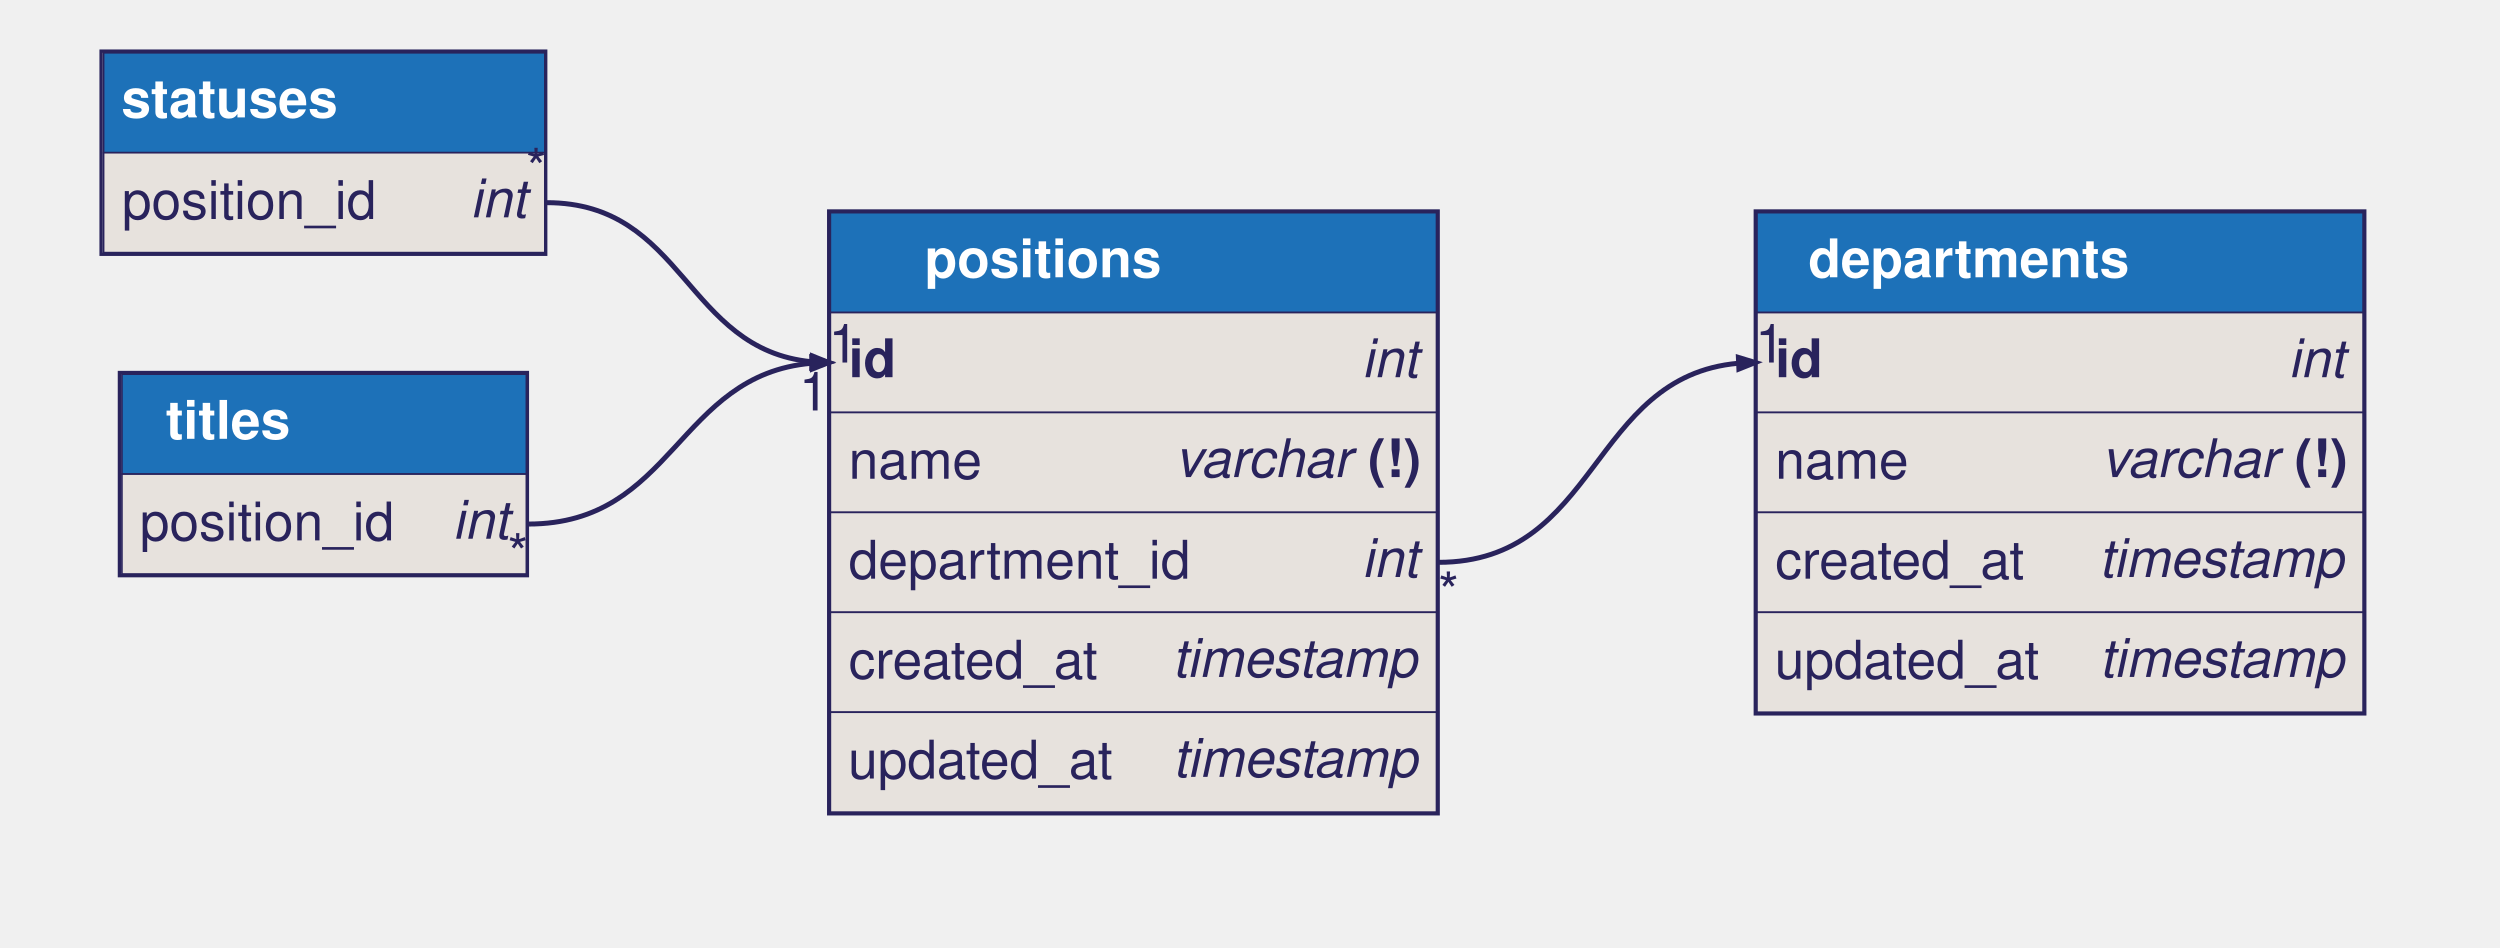
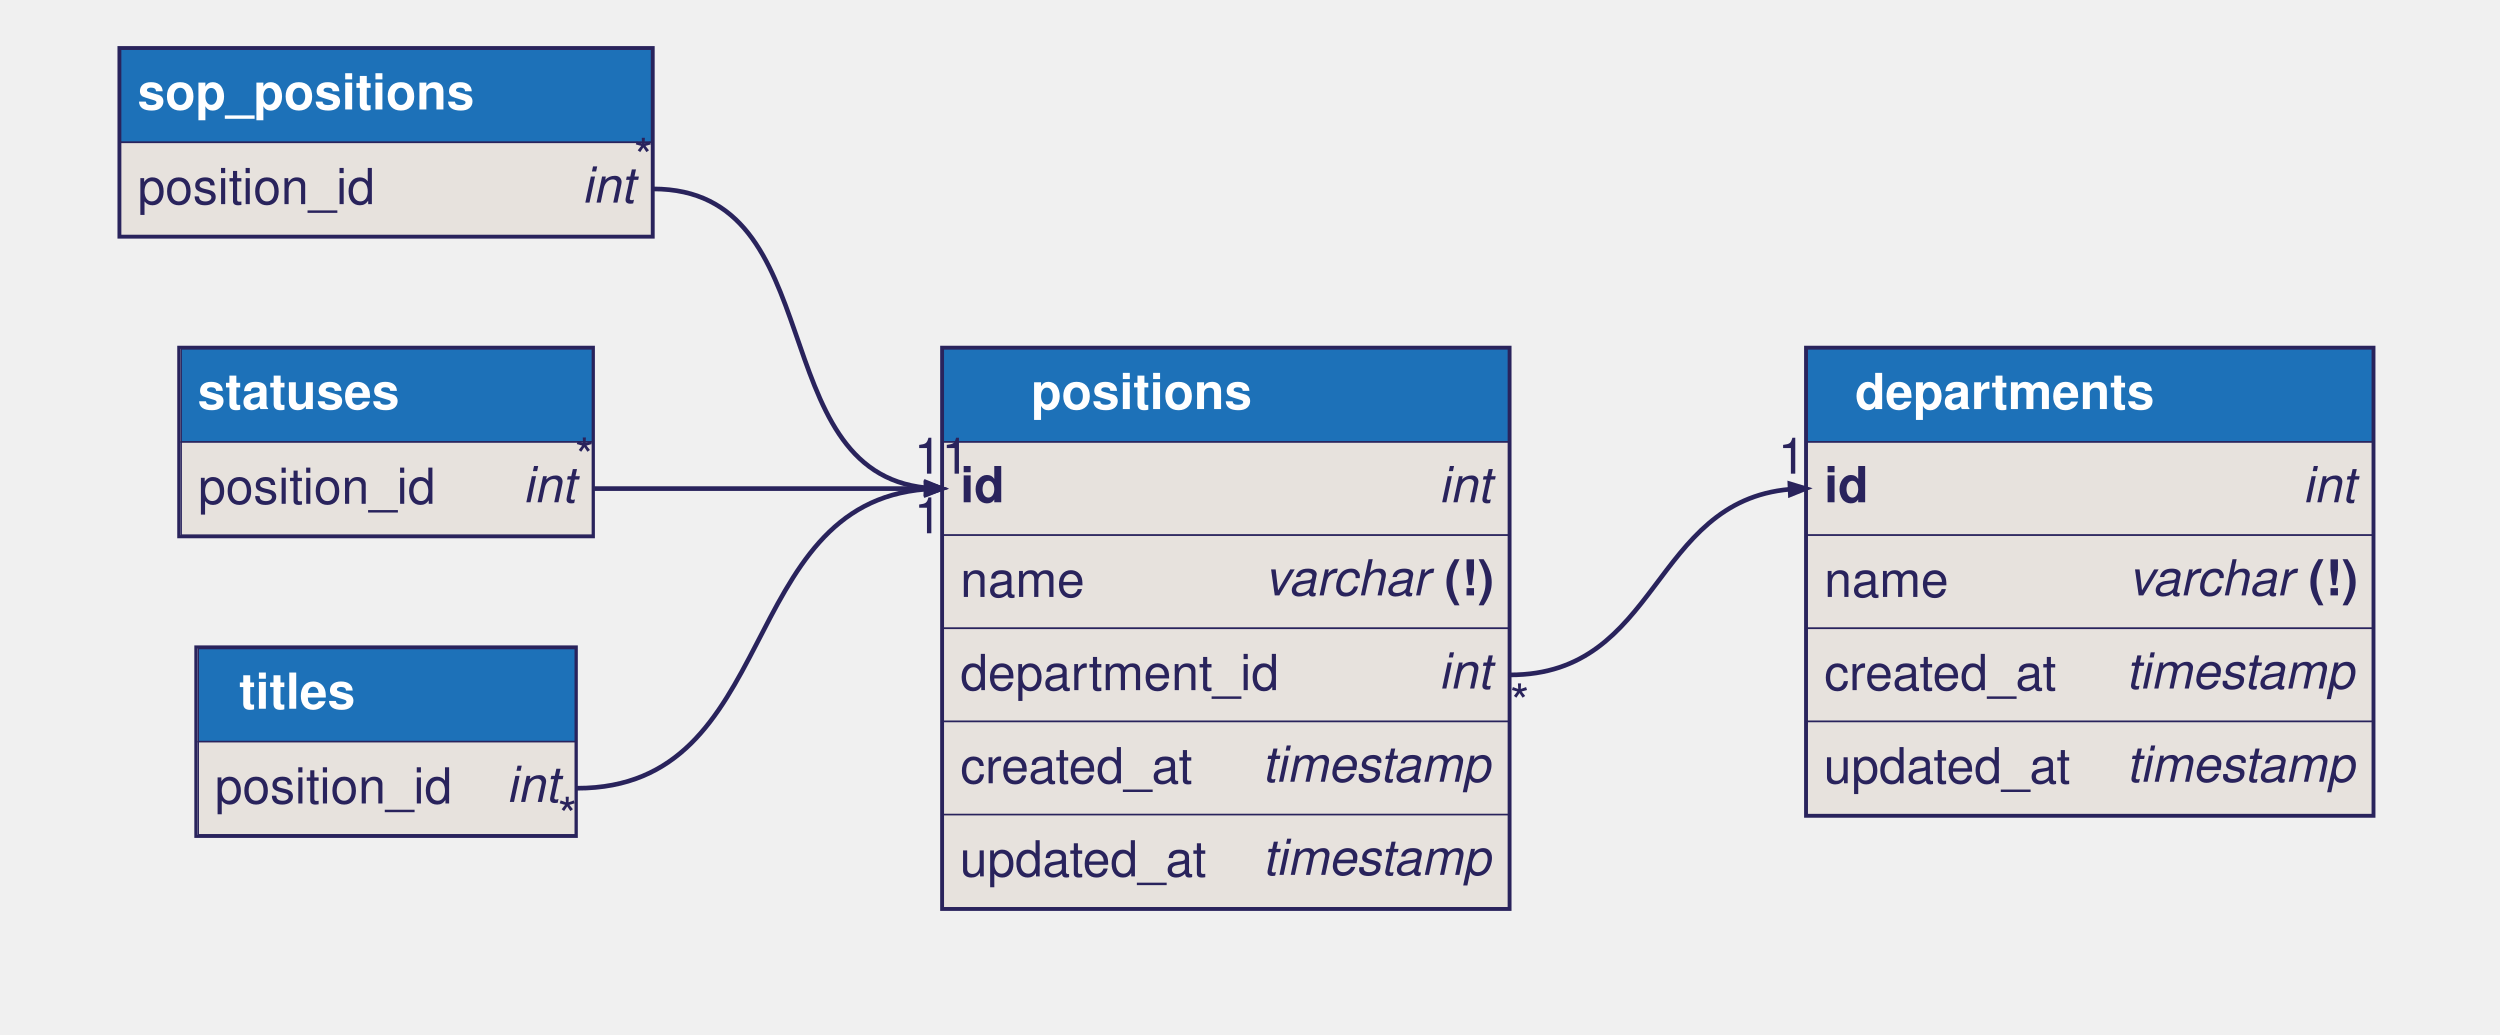
- <svg xmlns="http://www.w3.org/2000/svg" width="1501pt" height="569pt" viewBox="0.00 0.00 1501.28 569.07">
-   <g id="graph0" class="graph" transform="scale(1 1) rotate(0) translate(4 565.07)">
+ <svg xmlns="http://www.w3.org/2000/svg" width="1610pt" height="666pt" viewBox="0.00 0.00 1610.18 666.07">
+   <g id="graph0" class="graph" transform="scale(1 1) rotate(0) translate(4 662.07)">
    <g id="departments" class="node">
-       <ellipse fill="none" stroke="black" stroke-width="0" cx="1233.07" cy="-287.39" rx="260.43" ry="214.92" />
-       <polygon fill="#1d71b8" stroke="transparent" points="1051.07,-377.39 1051.07,-437.39 1415.07,-437.39 1415.07,-377.39 1051.07,-377.39" />
-       <polygon fill="none" stroke="#29235c" points="1051.07,-377.39 1051.07,-437.39 1415.07,-437.39 1415.07,-377.39 1051.07,-377.39" />
-       <text text-anchor="start" x="1081.91" y="-398.59" font-family="Helvetica,sans-Serif" font-weight="bold" font-size="32.00" fill="#ffffff">       departments       </text>
-       <polygon fill="#e7e2dd" stroke="transparent" points="1051.07,-317.39 1051.07,-377.39 1415.07,-377.39 1415.07,-317.39 1051.07,-317.39" />
-       <polygon fill="none" stroke="#29235c" points="1051.07,-317.39 1051.07,-377.39 1415.07,-377.39 1415.07,-317.39 1051.07,-317.39" />
-       <text text-anchor="start" x="1062.07" y="-338.59" font-family="Helvetica,sans-Serif" font-weight="bold" font-size="32.00" fill="#29235c">id</text>
-       <text text-anchor="start" x="1086.96" y="-338.59" font-family="Helvetica,sans-Serif" font-size="32.00" fill="#29235c">    </text>
-       <text text-anchor="start" x="1370.29" y="-338.59" font-family="Helvetica,sans-Serif" font-style="italic" font-size="32.00" fill="#29235c">int</text>
-       <polygon fill="#e7e2dd" stroke="transparent" points="1051.07,-257.39 1051.07,-317.39 1415.07,-317.39 1415.07,-257.39 1051.07,-257.39" />
-       <polygon fill="none" stroke="#29235c" points="1051.07,-257.39 1051.07,-317.39 1415.07,-317.39 1415.07,-257.39 1051.07,-257.39" />
-       <text text-anchor="start" x="1062.07" y="-277.59" font-family="Helvetica,sans-Serif" font-size="32.00" fill="#29235c">name    </text>
-       <text text-anchor="start" x="1258.31" y="-278.59" font-family="Helvetica,sans-Serif" font-style="italic" font-size="32.00" fill="#29235c">varchar</text>
-       <text text-anchor="start" x="1364.98" y="-278.59" font-family="Helvetica,sans-Serif" font-size="32.00" fill="#29235c"> </text>
-       <text text-anchor="start" x="1373.87" y="-278.59" font-family="Helvetica,sans-Serif" font-weight="bold" font-size="32.00" fill="#29235c">(!)</text>
-       <polygon fill="#e7e2dd" stroke="transparent" points="1051.07,-197.39 1051.07,-257.39 1415.07,-257.39 1415.07,-197.39 1051.07,-197.39" />
-       <polygon fill="none" stroke="#29235c" points="1051.07,-197.39 1051.07,-257.39 1415.07,-257.39 1415.07,-197.39 1051.07,-197.39" />
-       <text text-anchor="start" x="1062.07" y="-217.59" font-family="Helvetica,sans-Serif" font-size="32.00" fill="#29235c">created_at    </text>
-       <text text-anchor="start" x="1256.51" y="-218.59" font-family="Helvetica,sans-Serif" font-style="italic" font-size="32.00" fill="#29235c">timestamp</text>
-       <polygon fill="#e7e2dd" stroke="transparent" points="1051.07,-137.39 1051.07,-197.39 1415.07,-197.39 1415.07,-137.39 1051.07,-137.39" />
-       <polygon fill="none" stroke="#29235c" points="1051.07,-137.39 1051.07,-197.39 1415.07,-197.39 1415.07,-137.39 1051.07,-137.39" />
-       <text text-anchor="start" x="1061.74" y="-157.59" font-family="Helvetica,sans-Serif" font-size="32.00" fill="#29235c">updated_at    </text>
-       <text text-anchor="start" x="1256.79" y="-158.59" font-family="Helvetica,sans-Serif" font-style="italic" font-size="32.00" fill="#29235c">timestamp</text>
-       <polygon fill="none" stroke="#29235c" stroke-width="2" points="1050.07,-136.39 1050.07,-438.39 1416.07,-438.39 1416.07,-136.39 1050.07,-136.39" />
+       <ellipse fill="none" stroke="black" stroke-width="0" cx="1341.96" cy="-287.39" rx="260.43" ry="214.92" />
+       <polygon fill="#1d71b8" stroke="transparent" points="1159.96,-377.39 1159.96,-437.39 1523.96,-437.39 1523.96,-377.39 1159.96,-377.39" />
+       <polygon fill="none" stroke="#29235c" points="1159.96,-377.39 1159.96,-437.39 1523.96,-437.39 1523.96,-377.39 1159.96,-377.39" />
+       <text text-anchor="start" x="1190.8" y="-398.59" font-family="Helvetica,sans-Serif" font-weight="bold" font-size="32.00" fill="#ffffff">       departments       </text>
+       <polygon fill="#e7e2dd" stroke="transparent" points="1159.96,-317.39 1159.96,-377.39 1523.96,-377.39 1523.96,-317.39 1159.96,-317.39" />
+       <polygon fill="none" stroke="#29235c" points="1159.96,-317.39 1159.96,-377.39 1523.96,-377.39 1523.96,-317.39 1159.96,-317.39" />
+       <text text-anchor="start" x="1170.96" y="-338.59" font-family="Helvetica,sans-Serif" font-weight="bold" font-size="32.00" fill="#29235c">id</text>
+       <text text-anchor="start" x="1195.85" y="-338.59" font-family="Helvetica,sans-Serif" font-size="32.00" fill="#29235c">    </text>
+       <text text-anchor="start" x="1479.18" y="-338.59" font-family="Helvetica,sans-Serif" font-style="italic" font-size="32.00" fill="#29235c">int</text>
+       <polygon fill="#e7e2dd" stroke="transparent" points="1159.96,-257.39 1159.96,-317.39 1523.96,-317.39 1523.96,-257.39 1159.96,-257.39" />
+       <polygon fill="none" stroke="#29235c" points="1159.96,-257.39 1159.96,-317.39 1523.96,-317.39 1523.96,-257.39 1159.96,-257.39" />
+       <text text-anchor="start" x="1170.96" y="-277.59" font-family="Helvetica,sans-Serif" font-size="32.00" fill="#29235c">name    </text>
+       <text text-anchor="start" x="1367.2" y="-278.59" font-family="Helvetica,sans-Serif" font-style="italic" font-size="32.00" fill="#29235c">varchar</text>
+       <text text-anchor="start" x="1473.87" y="-278.59" font-family="Helvetica,sans-Serif" font-size="32.00" fill="#29235c"> </text>
+       <text text-anchor="start" x="1482.77" y="-278.59" font-family="Helvetica,sans-Serif" font-weight="bold" font-size="32.00" fill="#29235c">(!)</text>
+       <polygon fill="#e7e2dd" stroke="transparent" points="1159.96,-197.39 1159.96,-257.39 1523.96,-257.39 1523.96,-197.39 1159.96,-197.39" />
+       <polygon fill="none" stroke="#29235c" points="1159.96,-197.39 1159.96,-257.39 1523.96,-257.39 1523.96,-197.39 1159.96,-197.39" />
+       <text text-anchor="start" x="1170.96" y="-217.59" font-family="Helvetica,sans-Serif" font-size="32.00" fill="#29235c">created_at    </text>
+       <text text-anchor="start" x="1365.41" y="-218.59" font-family="Helvetica,sans-Serif" font-style="italic" font-size="32.00" fill="#29235c">timestamp</text>
+       <polygon fill="#e7e2dd" stroke="transparent" points="1159.96,-137.39 1159.96,-197.39 1523.96,-197.39 1523.96,-137.39 1159.96,-137.39" />
+       <polygon fill="none" stroke="#29235c" points="1159.96,-137.39 1159.96,-197.39 1523.96,-197.39 1523.96,-137.39 1159.96,-137.39" />
+       <text text-anchor="start" x="1170.63" y="-157.59" font-family="Helvetica,sans-Serif" font-size="32.00" fill="#29235c">updated_at    </text>
+       <text text-anchor="start" x="1365.68" y="-158.59" font-family="Helvetica,sans-Serif" font-style="italic" font-size="32.00" fill="#29235c">timestamp</text>
+       <polygon fill="none" stroke="#29235c" stroke-width="2" points="1158.96,-136.39 1158.96,-438.39 1524.96,-438.39 1524.96,-136.39 1158.96,-136.39" />
    </g>
    <g id="positions" class="node">
-       <ellipse fill="none" stroke="black" stroke-width="0" cx="676.64" cy="-257.39" rx="260.43" ry="257.27" />
-       <polygon fill="#1d71b8" stroke="transparent" points="494.64,-377.39 494.64,-437.39 858.64,-437.39 858.64,-377.39 494.64,-377.39" />
-       <polygon fill="none" stroke="#29235c" points="494.64,-377.39 494.64,-437.39 858.64,-437.39 858.64,-377.39 494.64,-377.39" />
-       <text text-anchor="start" x="551.26" y="-398.59" font-family="Helvetica,sans-Serif" font-weight="bold" font-size="32.00" fill="#ffffff">       positions       </text>
-       <polygon fill="#e7e2dd" stroke="transparent" points="494.64,-317.39 494.64,-377.39 858.64,-377.39 858.64,-317.39 494.64,-317.39" />
-       <polygon fill="none" stroke="#29235c" points="494.64,-317.39 494.64,-377.39 858.64,-377.39 858.64,-317.39 494.64,-317.39" />
-       <text text-anchor="start" x="505.64" y="-338.59" font-family="Helvetica,sans-Serif" font-weight="bold" font-size="32.00" fill="#29235c">id</text>
-       <text text-anchor="start" x="530.53" y="-338.59" font-family="Helvetica,sans-Serif" font-size="32.00" fill="#29235c">    </text>
-       <text text-anchor="start" x="813.86" y="-338.59" font-family="Helvetica,sans-Serif" font-style="italic" font-size="32.00" fill="#29235c">int</text>
-       <polygon fill="#e7e2dd" stroke="transparent" points="494.64,-257.39 494.64,-317.39 858.64,-317.39 858.64,-257.39 494.64,-257.39" />
-       <polygon fill="none" stroke="#29235c" points="494.64,-257.39 494.64,-317.39 858.64,-317.39 858.64,-257.39 494.64,-257.39" />
-       <text text-anchor="start" x="505.64" y="-277.59" font-family="Helvetica,sans-Serif" font-size="32.00" fill="#29235c">name    </text>
-       <text text-anchor="start" x="701.88" y="-278.59" font-family="Helvetica,sans-Serif" font-style="italic" font-size="32.00" fill="#29235c">varchar</text>
-       <text text-anchor="start" x="808.55" y="-278.59" font-family="Helvetica,sans-Serif" font-size="32.00" fill="#29235c"> </text>
-       <text text-anchor="start" x="817.44" y="-278.59" font-family="Helvetica,sans-Serif" font-weight="bold" font-size="32.00" fill="#29235c">(!)</text>
-       <polygon fill="#e7e2dd" stroke="transparent" points="494.64,-197.39 494.64,-257.39 858.64,-257.39 858.64,-197.39 494.64,-197.39" />
-       <polygon fill="none" stroke="#29235c" points="494.64,-197.39 494.64,-257.39 858.64,-257.39 858.64,-197.39 494.64,-197.39" />
-       <text text-anchor="start" x="505.64" y="-217.59" font-family="Helvetica,sans-Serif" font-size="32.00" fill="#29235c">department_id    </text>
-       <text text-anchor="start" x="813.86" y="-218.59" font-family="Helvetica,sans-Serif" font-style="italic" font-size="32.00" fill="#29235c">int</text>
-       <polygon fill="#e7e2dd" stroke="transparent" points="494.64,-137.39 494.64,-197.39 858.64,-197.39 858.64,-137.39 494.64,-137.39" />
-       <polygon fill="none" stroke="#29235c" points="494.64,-137.39 494.64,-197.39 858.64,-197.39 858.64,-137.39 494.64,-137.39" />
-       <text text-anchor="start" x="505.64" y="-157.59" font-family="Helvetica,sans-Serif" font-size="32.00" fill="#29235c">created_at    </text>
-       <text text-anchor="start" x="700.08" y="-158.59" font-family="Helvetica,sans-Serif" font-style="italic" font-size="32.00" fill="#29235c">timestamp</text>
-       <polygon fill="#e7e2dd" stroke="transparent" points="494.64,-77.39 494.64,-137.39 858.64,-137.39 858.64,-77.39 494.64,-77.39" />
-       <polygon fill="none" stroke="#29235c" points="494.64,-77.39 494.64,-137.39 858.64,-137.39 858.64,-77.39 494.64,-77.39" />
-       <text text-anchor="start" x="505.31" y="-97.59" font-family="Helvetica,sans-Serif" font-size="32.00" fill="#29235c">updated_at    </text>
-       <text text-anchor="start" x="700.36" y="-98.59" font-family="Helvetica,sans-Serif" font-style="italic" font-size="32.00" fill="#29235c">timestamp</text>
-       <polygon fill="none" stroke="#29235c" stroke-width="2" points="493.64,-76.39 493.64,-438.39 859.64,-438.39 859.64,-76.39 493.64,-76.39" />
+       <ellipse fill="none" stroke="black" stroke-width="0" cx="785.53" cy="-257.39" rx="260.43" ry="257.27" />
+       <polygon fill="#1d71b8" stroke="transparent" points="603.53,-377.39 603.53,-437.39 967.53,-437.39 967.53,-377.39 603.53,-377.39" />
+       <polygon fill="none" stroke="#29235c" points="603.53,-377.39 603.53,-437.39 967.53,-437.39 967.53,-377.39 603.53,-377.39" />
+       <text text-anchor="start" x="660.16" y="-398.59" font-family="Helvetica,sans-Serif" font-weight="bold" font-size="32.00" fill="#ffffff">       positions       </text>
+       <polygon fill="#e7e2dd" stroke="transparent" points="603.53,-317.39 603.53,-377.39 967.53,-377.39 967.53,-317.39 603.53,-317.39" />
+       <polygon fill="none" stroke="#29235c" points="603.53,-317.39 603.53,-377.39 967.53,-377.39 967.53,-317.39 603.53,-317.39" />
+       <text text-anchor="start" x="614.53" y="-338.59" font-family="Helvetica,sans-Serif" font-weight="bold" font-size="32.00" fill="#29235c">id</text>
+       <text text-anchor="start" x="639.42" y="-338.59" font-family="Helvetica,sans-Serif" font-size="32.00" fill="#29235c">    </text>
+       <text text-anchor="start" x="922.75" y="-338.59" font-family="Helvetica,sans-Serif" font-style="italic" font-size="32.00" fill="#29235c">int</text>
+       <polygon fill="#e7e2dd" stroke="transparent" points="603.53,-257.39 603.53,-317.39 967.53,-317.39 967.53,-257.39 603.53,-257.39" />
+       <polygon fill="none" stroke="#29235c" points="603.53,-257.39 603.53,-317.39 967.53,-317.39 967.53,-257.39 603.53,-257.39" />
+       <text text-anchor="start" x="614.53" y="-277.59" font-family="Helvetica,sans-Serif" font-size="32.00" fill="#29235c">name    </text>
+       <text text-anchor="start" x="810.77" y="-278.59" font-family="Helvetica,sans-Serif" font-style="italic" font-size="32.00" fill="#29235c">varchar</text>
+       <text text-anchor="start" x="917.44" y="-278.59" font-family="Helvetica,sans-Serif" font-size="32.00" fill="#29235c"> </text>
+       <text text-anchor="start" x="926.33" y="-278.59" font-family="Helvetica,sans-Serif" font-weight="bold" font-size="32.00" fill="#29235c">(!)</text>
+       <polygon fill="#e7e2dd" stroke="transparent" points="603.53,-197.39 603.53,-257.39 967.53,-257.39 967.53,-197.39 603.53,-197.39" />
+       <polygon fill="none" stroke="#29235c" points="603.53,-197.39 603.53,-257.39 967.53,-257.39 967.53,-197.39 603.53,-197.39" />
+       <text text-anchor="start" x="614.53" y="-217.59" font-family="Helvetica,sans-Serif" font-size="32.00" fill="#29235c">department_id    </text>
+       <text text-anchor="start" x="922.75" y="-218.59" font-family="Helvetica,sans-Serif" font-style="italic" font-size="32.00" fill="#29235c">int</text>
+       <polygon fill="#e7e2dd" stroke="transparent" points="603.53,-137.39 603.53,-197.39 967.53,-197.39 967.53,-137.39 603.53,-137.39" />
+       <polygon fill="none" stroke="#29235c" points="603.53,-137.39 603.53,-197.39 967.53,-197.39 967.53,-137.39 603.53,-137.39" />
+       <text text-anchor="start" x="614.53" y="-157.59" font-family="Helvetica,sans-Serif" font-size="32.00" fill="#29235c">created_at    </text>
+       <text text-anchor="start" x="808.97" y="-158.59" font-family="Helvetica,sans-Serif" font-style="italic" font-size="32.00" fill="#29235c">timestamp</text>
+       <polygon fill="#e7e2dd" stroke="transparent" points="603.53,-77.39 603.53,-137.39 967.53,-137.39 967.53,-77.39 603.53,-77.39" />
+       <polygon fill="none" stroke="#29235c" points="603.53,-77.39 603.53,-137.39 967.53,-137.39 967.53,-77.39 603.53,-77.39" />
+       <text text-anchor="start" x="614.2" y="-97.59" font-family="Helvetica,sans-Serif" font-size="32.00" fill="#29235c">updated_at    </text>
+       <text text-anchor="start" x="809.25" y="-98.59" font-family="Helvetica,sans-Serif" font-style="italic" font-size="32.00" fill="#29235c">timestamp</text>
+       <polygon fill="none" stroke="#29235c" stroke-width="2" points="602.53,-76.39 602.53,-438.39 968.53,-438.39 968.53,-76.39 602.53,-76.39" />
    </g>
    <g id="edge2" class="edge">
-       <path fill="none" stroke="#29235c" stroke-width="3" d="M859.64,-227.39C956.16,-227.39 950.57,-339.1 1039.92,-346.95" />
-       <polygon fill="#29235c" stroke="#29235c" stroke-width="3" points="1039.93,-350.46 1050.07,-347.39 1040.23,-343.46 1039.93,-350.46" />
-       <text text-anchor="middle" x="1058.96" y="-347.39" font-family="Helvetica,sans-Serif" font-size="32.00" fill="#29235c">1</text>
-       <text text-anchor="middle" x="865.86" y="-198.59" font-family="Helvetica,sans-Serif" font-size="32.00" fill="#29235c">*</text>
+       <path fill="none" stroke="#29235c" stroke-width="3" d="M968.53,-227.39C1065.05,-227.39 1059.47,-339.1 1148.81,-346.95" />
+       <polygon fill="#29235c" stroke="#29235c" stroke-width="3" points="1148.82,-350.46 1158.96,-347.39 1149.12,-343.46 1148.82,-350.46" />
+       <text text-anchor="middle" x="1150.07" y="-356.99" font-family="Helvetica,sans-Serif" font-size="32.00" fill="#29235c">1</text>
+       <text text-anchor="middle" x="974.76" y="-198.59" font-family="Helvetica,sans-Serif" font-size="32.00" fill="#29235c">*</text>
+     </g>
+     <g id="sop_positions" class="node">
+       <ellipse fill="none" stroke="black" stroke-width="0" cx="244.66" cy="-570.39" rx="244.82" ry="87.86" />
+       <polygon fill="#1d71b8" stroke="transparent" points="73.66,-570.39 73.66,-630.39 415.66,-630.39 415.66,-570.39 73.66,-570.39" />
+       <polygon fill="none" stroke="#29235c" points="73.66,-570.39 73.66,-630.39 415.66,-630.39 415.66,-570.39 73.66,-570.39" />
+       <text text-anchor="start" x="84.6" y="-591.59" font-family="Helvetica,sans-Serif" font-weight="bold" font-size="32.00" fill="#ffffff">       sop_positions       </text>
+       <polygon fill="#e7e2dd" stroke="transparent" points="73.66,-510.39 73.66,-570.39 415.66,-570.39 415.66,-510.39 73.66,-510.39" />
+       <polygon fill="none" stroke="#29235c" points="73.66,-510.39 73.66,-570.39 415.66,-570.39 415.66,-510.39 73.66,-510.39" />
+       <text text-anchor="start" x="84.66" y="-530.59" font-family="Helvetica,sans-Serif" font-size="32.00" fill="#29235c">position_id    </text>
+       <text text-anchor="start" x="370.88" y="-531.59" font-family="Helvetica,sans-Serif" font-style="italic" font-size="32.00" fill="#29235c">int</text>
+       <polygon fill="none" stroke="#29235c" stroke-width="2" points="72.66,-509.39 72.66,-631.39 416.66,-631.39 416.66,-509.39 72.66,-509.39" />
+     </g>
+     <g id="edge4" class="edge">
+       <path fill="none" stroke="#29235c" stroke-width="3" d="M416.66,-540.39C532.26,-540.39 486.36,-358.53 592.5,-347.87" />
+       <polygon fill="#29235c" stroke="#29235c" stroke-width="3" points="592.71,-351.37 602.53,-347.39 592.38,-344.38 592.71,-351.37" />
+       <text text-anchor="middle" x="593.64" y="-356.99" font-family="Helvetica,sans-Serif" font-size="32.00" fill="#29235c">1</text>
+       <text text-anchor="middle" x="410.44" y="-549.99" font-family="Helvetica,sans-Serif" font-size="32.00" fill="#29235c">*</text>
    </g>
    <g id="statuses" class="node">
-       <ellipse fill="none" stroke="black" stroke-width="0" cx="190.21" cy="-473.39" rx="190.42" ry="87.86" />
-       <polygon fill="#1d71b8" stroke="transparent" points="58.21,-473.39 58.21,-533.39 323.21,-533.39 323.21,-473.39 58.21,-473.39" />
-       <polygon fill="none" stroke="#29235c" points="58.21,-473.39 58.21,-533.39 323.21,-533.39 323.21,-473.39 58.21,-473.39" />
-       <text text-anchor="start" x="68.89" y="-494.59" font-family="Helvetica,sans-Serif" font-weight="bold" font-size="32.00" fill="#ffffff">       statuses       </text>
-       <polygon fill="#e7e2dd" stroke="transparent" points="58.21,-413.39 58.21,-473.39 323.21,-473.39 323.21,-413.39 58.21,-413.39" />
-       <polygon fill="none" stroke="#29235c" points="58.21,-413.39 58.21,-473.39 323.21,-473.39 323.21,-413.39 58.21,-413.39" />
-       <text text-anchor="start" x="69.21" y="-433.59" font-family="Helvetica,sans-Serif" font-size="32.00" fill="#29235c">position_id    </text>
-       <text text-anchor="start" x="278.43" y="-434.59" font-family="Helvetica,sans-Serif" font-style="italic" font-size="32.00" fill="#29235c">int</text>
-       <polygon fill="none" stroke="#29235c" stroke-width="2" points="56.71,-412.39 56.71,-534.39 323.71,-534.39 323.71,-412.39 56.71,-412.39" />
+       <ellipse fill="none" stroke="black" stroke-width="0" cx="244.66" cy="-377.39" rx="190.42" ry="87.86" />
+       <polygon fill="#1d71b8" stroke="transparent" points="112.66,-377.39 112.66,-437.39 377.66,-437.39 377.66,-377.39 112.66,-377.39" />
+       <polygon fill="none" stroke="#29235c" points="112.66,-377.39 112.66,-437.39 377.66,-437.39 377.66,-377.39 112.66,-377.39" />
+       <text text-anchor="start" x="123.33" y="-398.59" font-family="Helvetica,sans-Serif" font-weight="bold" font-size="32.00" fill="#ffffff">       statuses       </text>
+       <polygon fill="#e7e2dd" stroke="transparent" points="112.66,-317.39 112.66,-377.39 377.66,-377.39 377.66,-317.39 112.66,-317.39" />
+       <polygon fill="none" stroke="#29235c" points="112.66,-317.39 112.66,-377.39 377.66,-377.39 377.66,-317.39 112.66,-317.39" />
+       <text text-anchor="start" x="123.66" y="-337.59" font-family="Helvetica,sans-Serif" font-size="32.00" fill="#29235c">position_id    </text>
+       <text text-anchor="start" x="332.88" y="-338.59" font-family="Helvetica,sans-Serif" font-style="italic" font-size="32.00" fill="#29235c">int</text>
+       <polygon fill="none" stroke="#29235c" stroke-width="2" points="111.16,-316.39 111.16,-438.39 378.16,-438.39 378.16,-316.39 111.16,-316.39" />
    </g>
-     <g id="edge4" class="edge">
-       <path fill="none" stroke="#29235c" stroke-width="3" d="M324.21,-443.39C407.21,-443.39 407.24,-355.1 483.43,-347.86" />
-       <polygon fill="#29235c" stroke="#29235c" stroke-width="3" points="483.81,-351.34 493.64,-347.39 483.49,-344.35 483.81,-351.34" />
-       <text text-anchor="middle" x="502.53" y="-347.39" font-family="Helvetica,sans-Serif" font-size="32.00" fill="#29235c">1</text>
-       <text text-anchor="middle" x="317.99" y="-452.99" font-family="Helvetica,sans-Serif" font-size="32.00" fill="#29235c">*</text>
+     <g id="edge6" class="edge">
+       <path fill="none" stroke="#29235c" stroke-width="3" d="M378.66,-347.39C474.66,-347.39 501.19,-347.39 592.31,-347.39" />
+       <polygon fill="#29235c" stroke="#29235c" stroke-width="3" points="592.53,-350.89 602.53,-347.39 592.53,-343.89 592.53,-350.89" />
+       <text text-anchor="middle" x="611.43" y="-356.99" font-family="Helvetica,sans-Serif" font-size="32.00" fill="#29235c">1</text>
+       <text text-anchor="middle" x="372.44" y="-356.99" font-family="Helvetica,sans-Serif" font-size="32.00" fill="#29235c">*</text>
    </g>
    <g id="titles" class="node">
-       <ellipse fill="none" stroke="black" stroke-width="0" cx="190.21" cy="-280.39" rx="174.81" ry="87.86" />
-       <polygon fill="#1d71b8" stroke="transparent" points="69.21,-280.39 69.21,-340.39 312.21,-340.39 312.21,-280.39 69.21,-280.39" />
-       <polygon fill="none" stroke="#29235c" points="69.21,-280.39 69.21,-340.39 312.21,-340.39 312.21,-280.39 69.21,-280.39" />
-       <text text-anchor="start" x="95.57" y="-301.59" font-family="Helvetica,sans-Serif" font-weight="bold" font-size="32.00" fill="#ffffff">       titles       </text>
-       <polygon fill="#e7e2dd" stroke="transparent" points="69.21,-220.39 69.21,-280.39 312.21,-280.39 312.21,-220.39 69.21,-220.39" />
-       <polygon fill="none" stroke="#29235c" points="69.21,-220.39 69.21,-280.39 312.21,-280.39 312.21,-220.39 69.21,-220.39" />
-       <text text-anchor="start" x="79.96" y="-240.59" font-family="Helvetica,sans-Serif" font-size="32.00" fill="#29235c">position_id    </text>
-       <text text-anchor="start" x="267.82" y="-241.59" font-family="Helvetica,sans-Serif" font-style="italic" font-size="32.00" fill="#29235c">int</text>
-       <polygon fill="none" stroke="#29235c" stroke-width="2" points="67.71,-219.39 67.71,-341.39 312.71,-341.39 312.71,-219.39 67.71,-219.39" />
+       <ellipse fill="none" stroke="black" stroke-width="0" cx="244.66" cy="-184.39" rx="174.81" ry="87.86" />
+       <polygon fill="#1d71b8" stroke="transparent" points="123.66,-184.39 123.66,-244.39 366.66,-244.39 366.66,-184.39 123.66,-184.39" />
+       <polygon fill="none" stroke="#29235c" points="123.66,-184.39 123.66,-244.39 366.66,-244.39 366.66,-184.39 123.66,-184.39" />
+       <text text-anchor="start" x="150.02" y="-205.59" font-family="Helvetica,sans-Serif" font-weight="bold" font-size="32.00" fill="#ffffff">       titles       </text>
+       <polygon fill="#e7e2dd" stroke="transparent" points="123.66,-124.39 123.66,-184.39 366.66,-184.39 366.66,-124.39 123.66,-124.39" />
+       <polygon fill="none" stroke="#29235c" points="123.66,-124.39 123.66,-184.39 366.66,-184.39 366.66,-124.39 123.66,-124.39" />
+       <text text-anchor="start" x="134.41" y="-144.59" font-family="Helvetica,sans-Serif" font-size="32.00" fill="#29235c">position_id    </text>
+       <text text-anchor="start" x="322.27" y="-145.59" font-family="Helvetica,sans-Serif" font-style="italic" font-size="32.00" fill="#29235c">int</text>
+       <polygon fill="none" stroke="#29235c" stroke-width="2" points="122.16,-123.39 122.16,-245.39 367.16,-245.39 367.16,-123.39 122.16,-123.39" />
    </g>
-     <g id="edge6" class="edge">
-       <path fill="none" stroke="#29235c" stroke-width="3" d="M313.21,-250.39C400.7,-250.39 402.58,-339.96 483.38,-346.95" />
-       <polygon fill="#29235c" stroke="#29235c" stroke-width="3" points="483.5,-350.46 493.64,-347.39 483.8,-343.47 483.5,-350.46" />
-       <text text-anchor="middle" x="484.74" y="-318.59" font-family="Helvetica,sans-Serif" font-size="32.00" fill="#29235c">1</text>
-       <text text-anchor="middle" x="306.99" y="-221.59" font-family="Helvetica,sans-Serif" font-size="32.00" fill="#29235c">*</text>
+     <g id="edge8" class="edge">
+       <path fill="none" stroke="#29235c" stroke-width="3" d="M367.66,-154.39C499.21,-154.39 469.17,-337.34 592.2,-346.99" />
+       <polygon fill="#29235c" stroke="#29235c" stroke-width="3" points="592.41,-350.5 602.53,-347.39 592.67,-343.51 592.41,-350.5" />
+       <text text-anchor="middle" x="593.64" y="-318.59" font-family="Helvetica,sans-Serif" font-size="32.00" fill="#29235c">1</text>
+       <text text-anchor="middle" x="361.44" y="-125.59" font-family="Helvetica,sans-Serif" font-size="32.00" fill="#29235c">*</text>
    </g>
  </g>
</svg>
